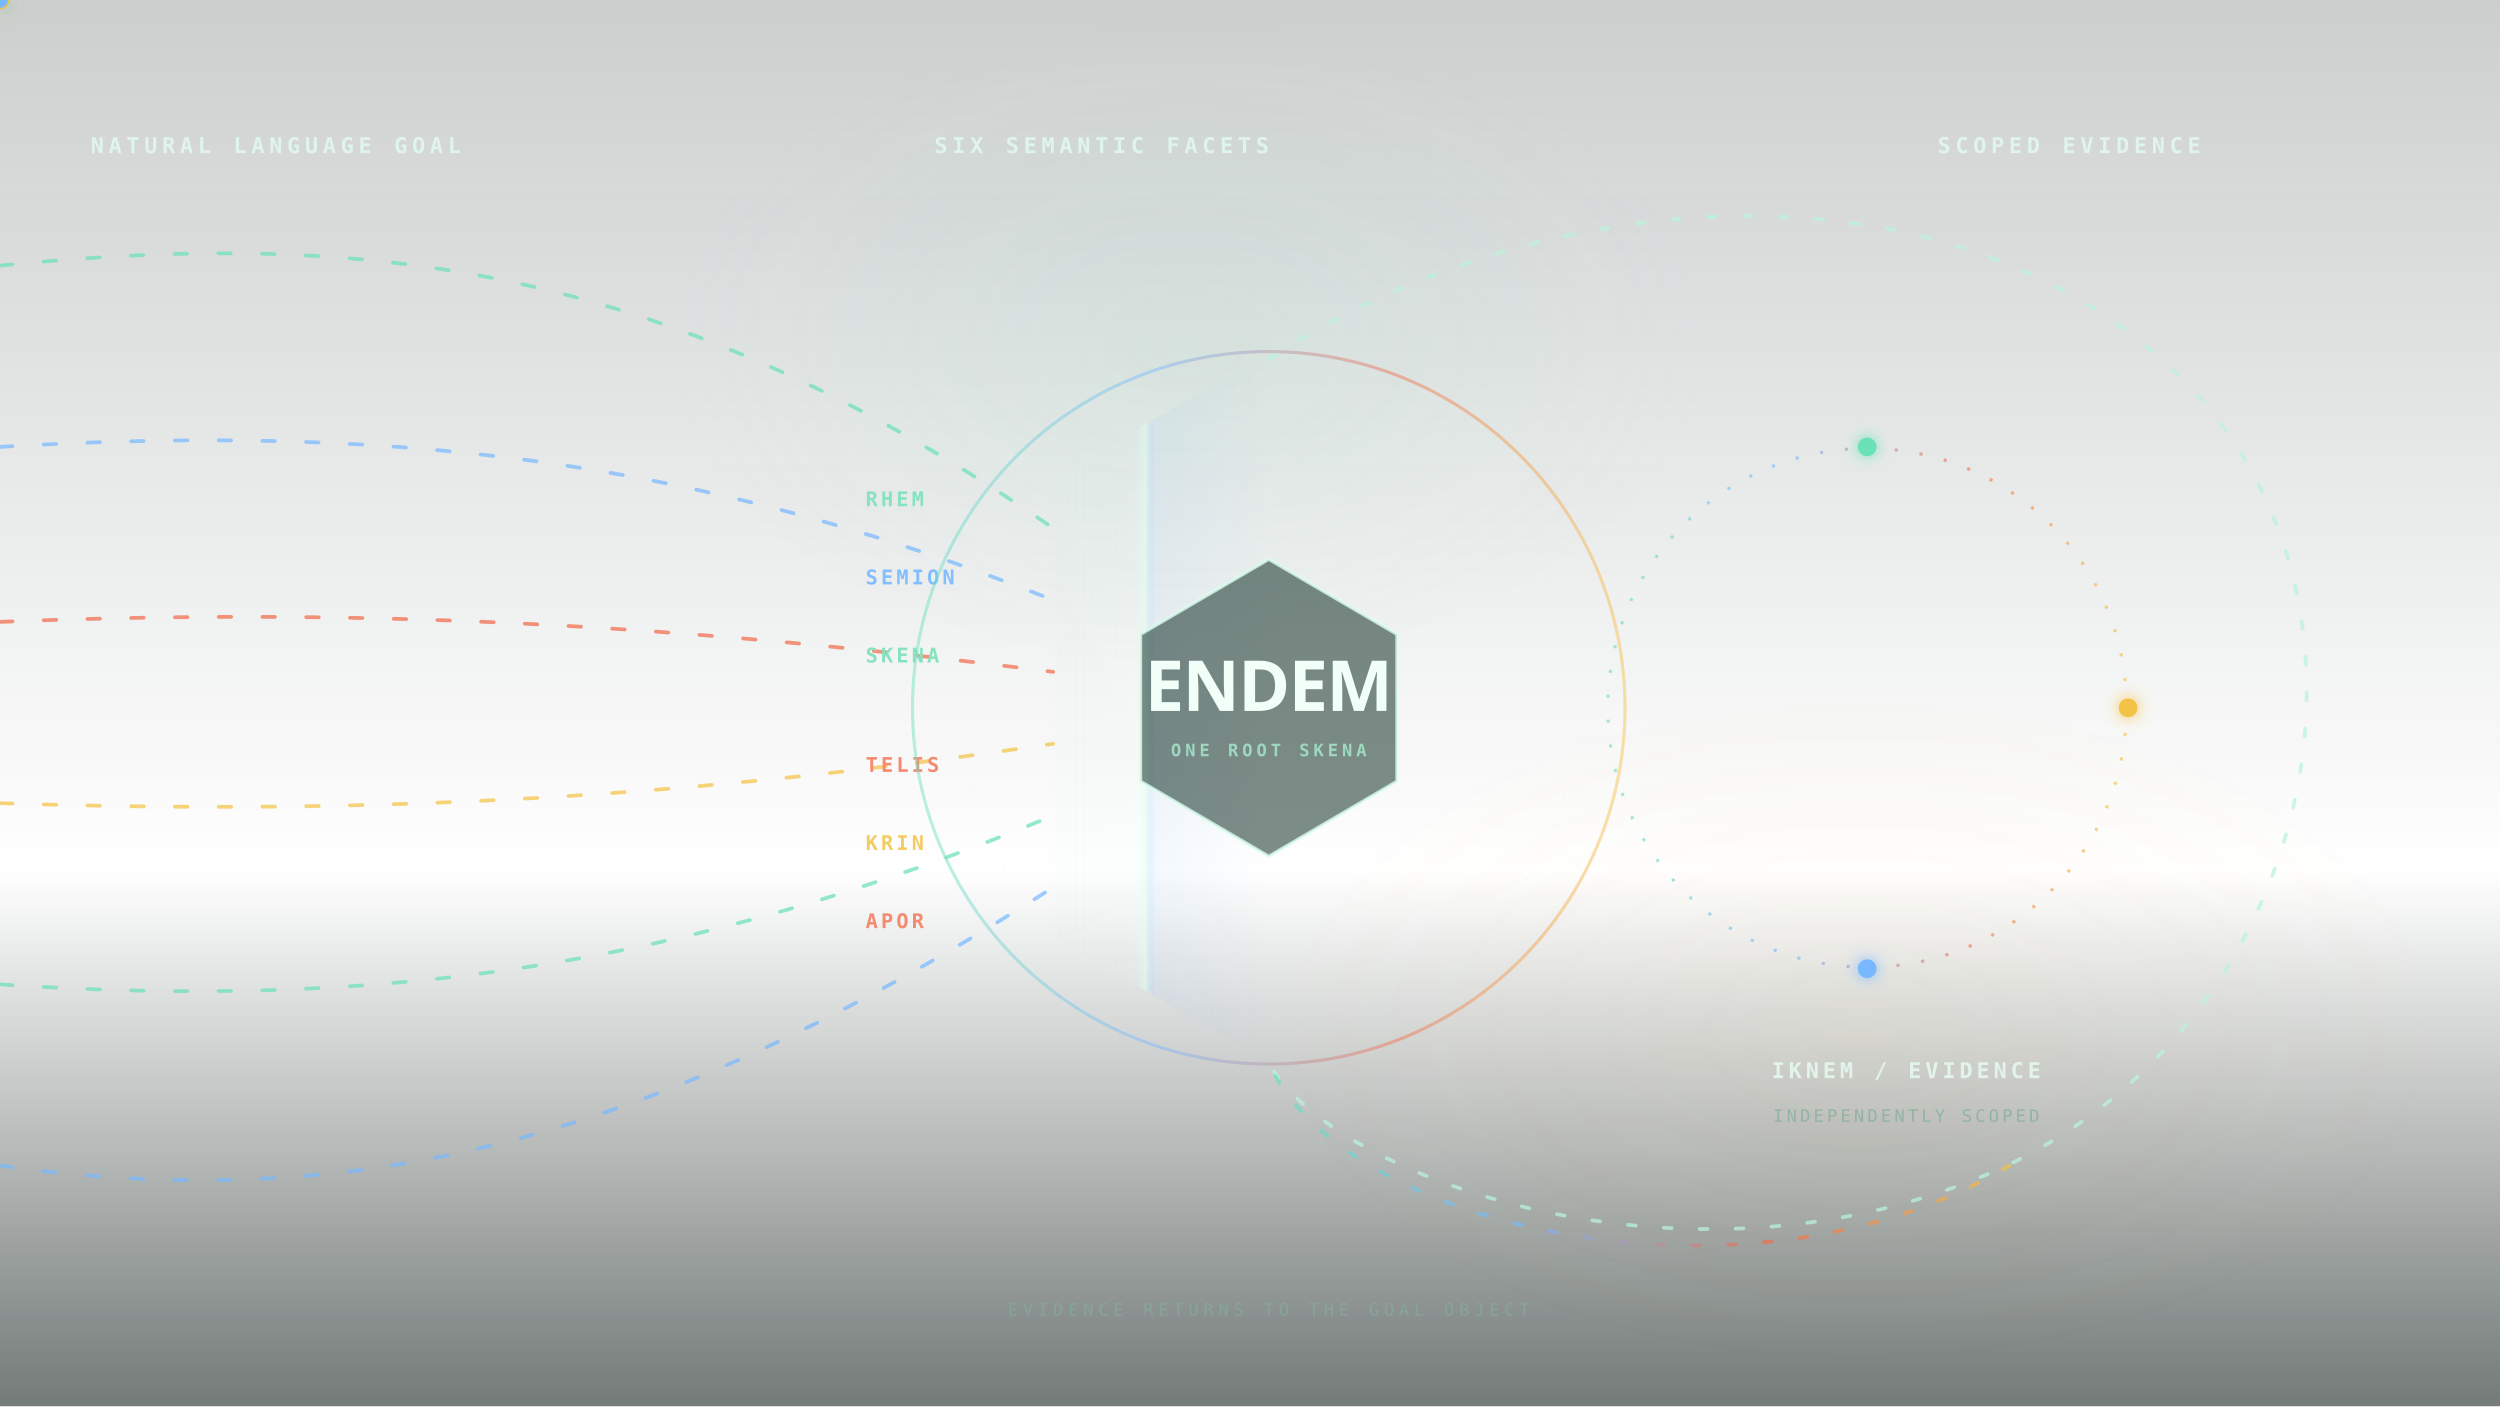
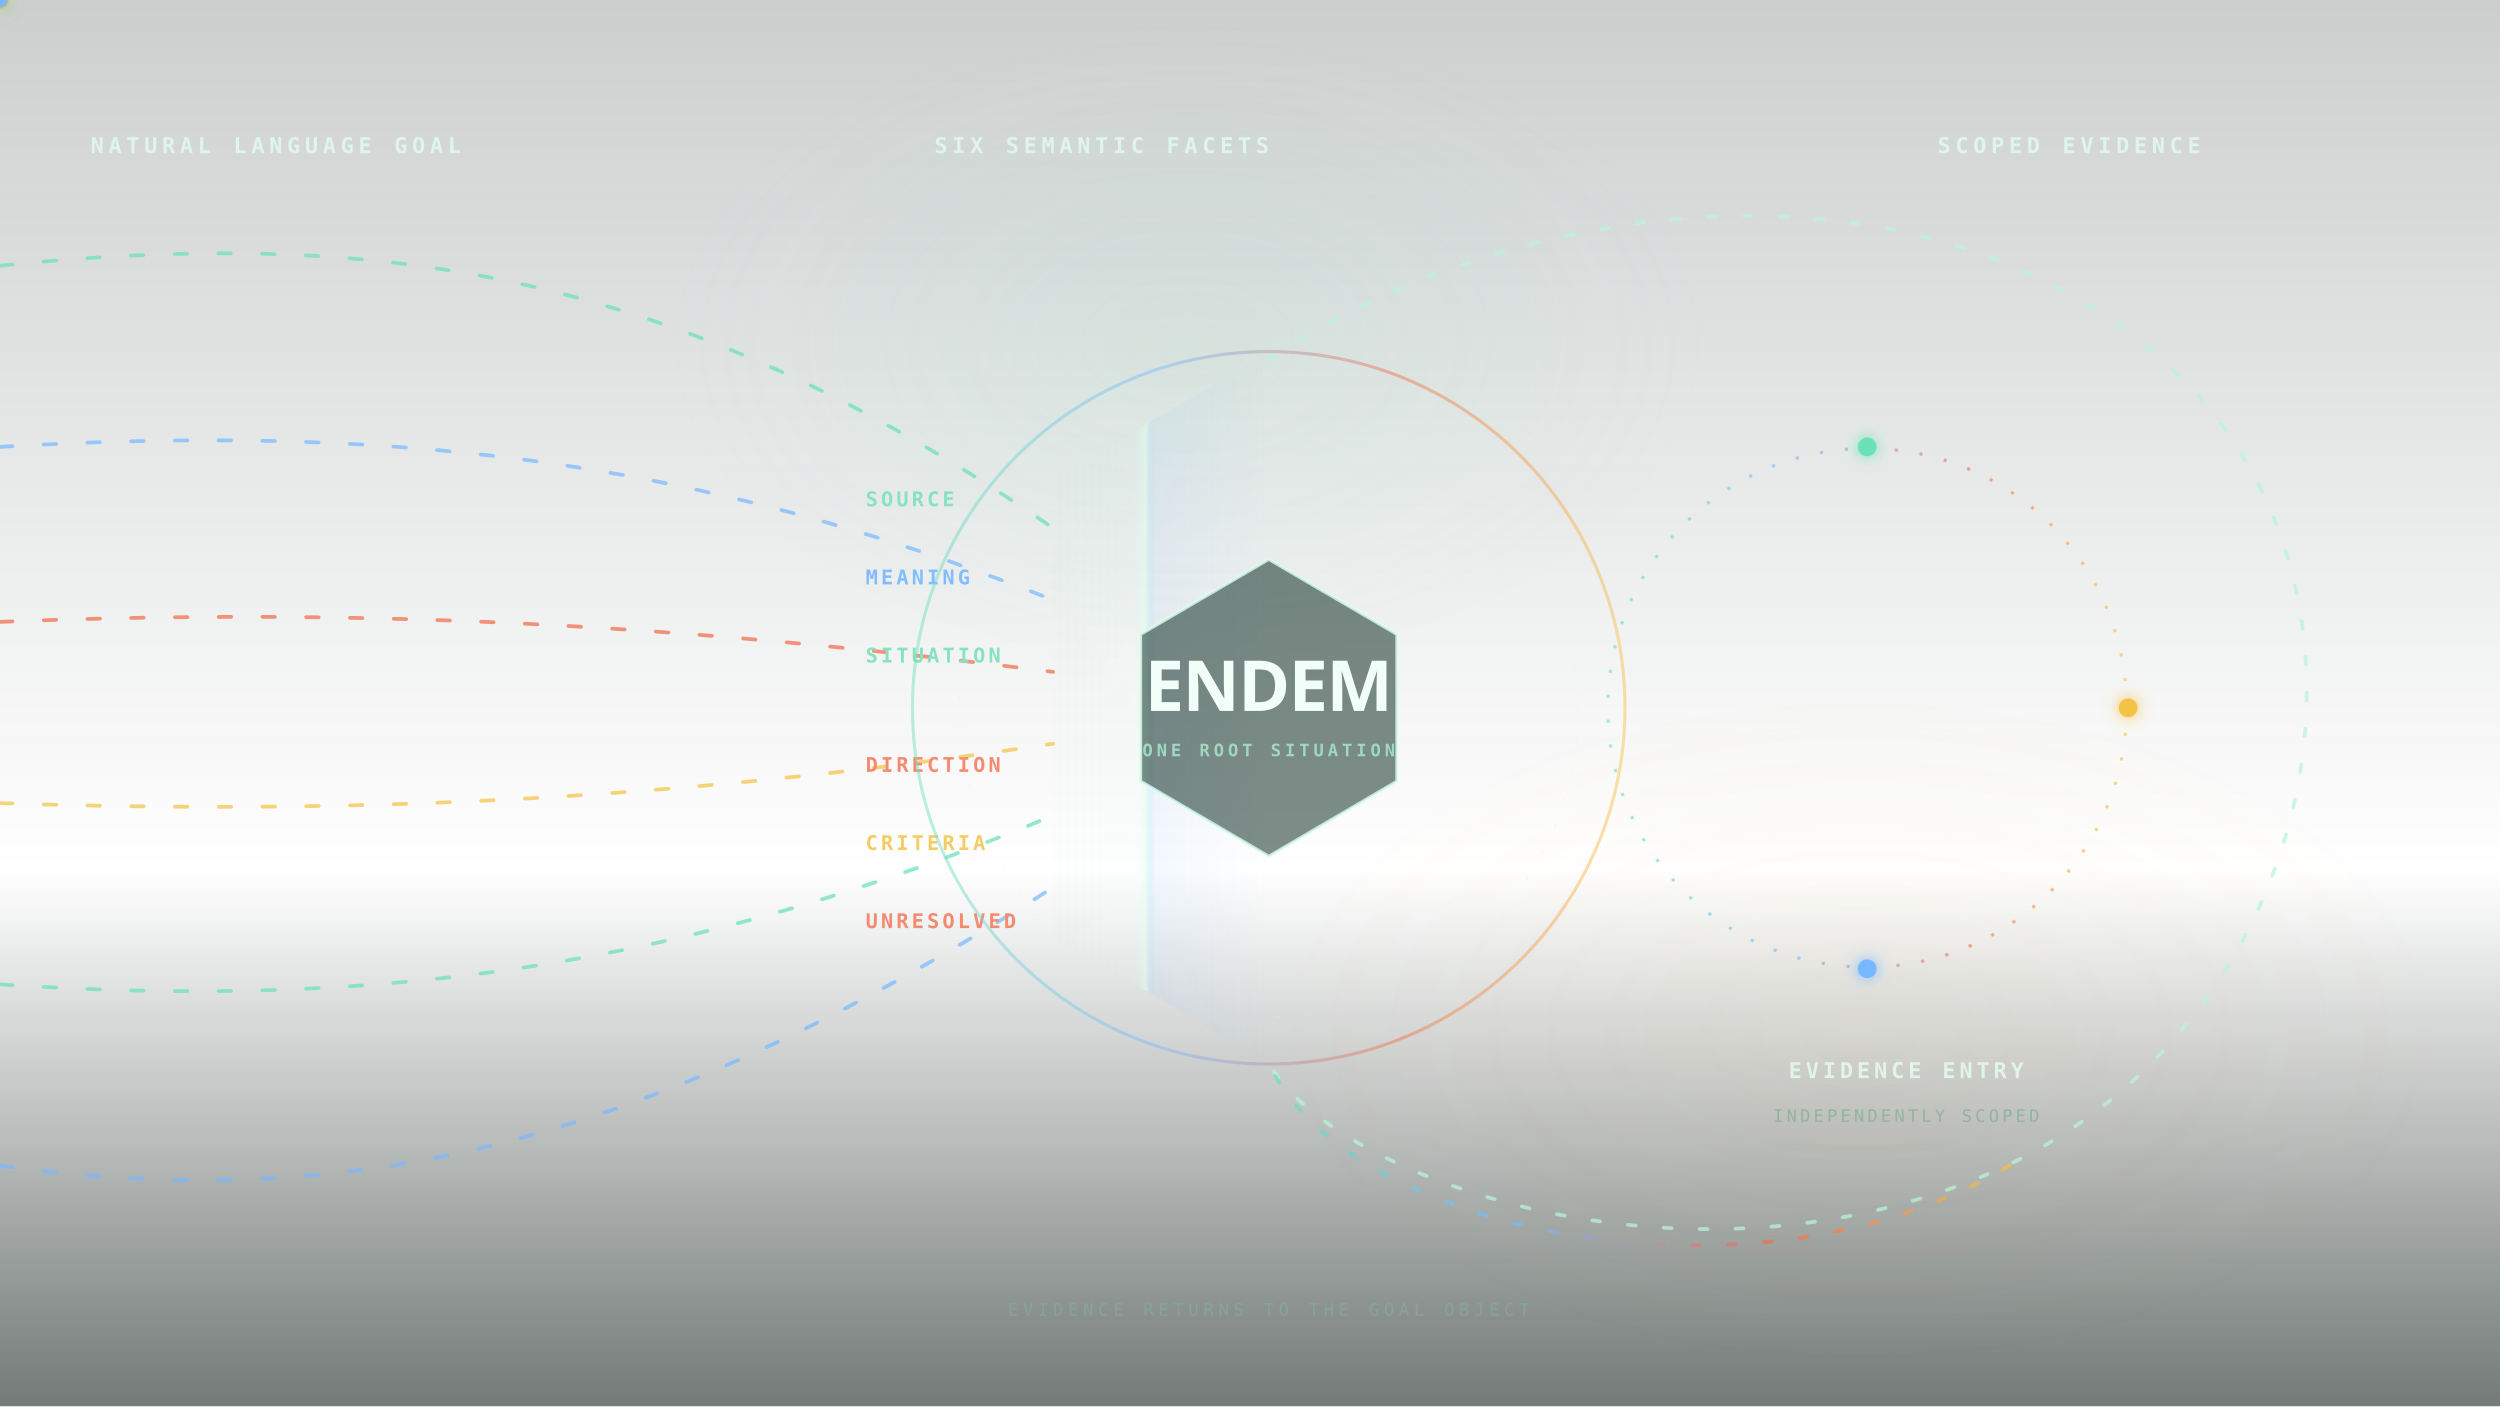
<svg xmlns="http://www.w3.org/2000/svg" width="1600" height="900" viewBox="0 0 1600 900" role="img" aria-labelledby="title desc">
  <style>
    .route{fill:none;stroke-linecap:round;stroke-linejoin:round}
    .semantic-flow{stroke-dasharray:8 20;animation:route-flow 4.8s linear infinite}
    .semantic-flow:nth-of-type(2){animation-delay:-.8s}.semantic-flow:nth-of-type(3){animation-delay:-1.6s}
    .semantic-flow:nth-of-type(4){animation-delay:-2.4s}.semantic-flow:nth-of-type(5){animation-delay:-3.2s}.semantic-flow:nth-of-type(6){animation-delay:-4s}
    .evidence-flow{stroke-dasharray:5 18;animation:return-flow 7.2s linear infinite}
    .core-halo{animation:core-breathe 4.8s ease-in-out infinite;transform-origin:812px 453px}
    .core-mark{animation:mark-pulse 3.6s ease-in-out infinite;transform-origin:812px 453px}
    .evidence-orbit{animation:orbit-turn 20s linear infinite;transform-origin:1195px 450px}
    .scan{animation:scan-pass 7.8s cubic-bezier(.45,0,.2,1) infinite;transform-box:fill-box;transform-origin:center}
    .status-dot{animation:status-pulse 2.8s ease-in-out infinite;transform-box:fill-box;transform-origin:center}
    .ambient-a{animation:ambient-a 14s ease-in-out infinite alternate;transform-origin:760px 230px}
    .ambient-b{animation:ambient-b 16s ease-in-out infinite alternate;transform-origin:1180px 650px}
    .traveler{filter:url(#particle-glow)}
    @keyframes route-flow{to{stroke-dashoffset:-112}}
    @keyframes return-flow{to{stroke-dashoffset:138}}
    @keyframes core-breathe{0%,100%{opacity:.34;transform:scale(.94)}50%{opacity:.9;transform:scale(1.045)}}
    @keyframes mark-pulse{0%,100%{opacity:.72;transform:scale(.97)}50%{opacity:1;transform:scale(1.035)}}
    @keyframes orbit-turn{to{transform:rotate(360deg)}}
    @keyframes scan-pass{0%,12%{opacity:0;transform:translateX(-420px) skewX(-10deg)}24%,66%{opacity:.76}78%,100%{opacity:0;transform:translateX(420px) skewX(-10deg)}}
    @keyframes status-pulse{0%,100%{opacity:.46;transform:scale(.78)}50%{opacity:1;transform:scale(1.18)}}
    @keyframes ambient-a{to{opacity:.72;transform:translate3d(58px,24px,0) scale(1.12)}}
    @keyframes ambient-b{to{opacity:.6;transform:translate3d(-48px,-22px,0) scale(1.1)}}
    @media(prefers-reduced-motion:reduce){.semantic-flow,.evidence-flow,.core-halo,.core-mark,.evidence-orbit,.scan,.status-dot,.ambient-a,.ambient-b{animation:none}.traveler{display:none}}
  </style>
  <defs>
    <linearGradient id="spectrum" x1="0" y1="0" x2="1" y2="0">
      <stop offset="0" stop-color="#6be1b7" />
      <stop offset=".34" stop-color="#78b8ff" />
      <stop offset=".68" stop-color="#f26c4b" />
      <stop offset="1" stop-color="#f4c247" />
    </linearGradient>
    <linearGradient id="shade" x1="0" y1="0" x2="0" y2="1">
      <stop offset="0" stop-color="#03100c" stop-opacity=".2" />
      <stop offset=".62" stop-color="#03100c" stop-opacity="0" />
      <stop offset="1" stop-color="#03100c" stop-opacity=".55" />
    </linearGradient>
    <linearGradient id="scan-gradient" x1="0" y1="0" x2="1" y2="0">
      <stop offset="0" stop-color="#6be1b7" stop-opacity="0" />
      <stop offset=".48" stop-color="#dffff1" stop-opacity=".06" />
      <stop offset=".52" stop-color="#dffff1" stop-opacity=".5" />
      <stop offset=".56" stop-color="#78b8ff" stop-opacity=".08" />
      <stop offset="1" stop-color="#78b8ff" stop-opacity="0" />
    </linearGradient>
    <radialGradient id="ambient-green">
      <stop offset="0" stop-color="#6be1b7" stop-opacity=".18" />
      <stop offset="1" stop-color="#6be1b7" stop-opacity="0" />
    </radialGradient>
    <radialGradient id="ambient-amber">
      <stop offset="0" stop-color="#f4c247" stop-opacity=".12" />
      <stop offset="1" stop-color="#f4c247" stop-opacity="0" />
    </radialGradient>
    <filter id="particle-glow" x="-200%" y="-200%" width="500%" height="500%">
      <feGaussianBlur stdDeviation="5" result="b" />
      <feMerge>
        <feMergeNode in="b" />
        <feMergeNode in="SourceGraphic" />
      </feMerge>
    </filter>
    <filter id="fine-glow" x="-100%" y="-100%" width="300%" height="300%">
      <feGaussianBlur stdDeviation="5" result="b" />
      <feMerge>
        <feMergeNode in="b" />
        <feMergeNode in="SourceGraphic" />
      </feMerge>
    </filter>
    <clipPath id="core-clip">
      <path d="M674 306 812 226l138 80v294l-138 80-138-80Z" />
    </clipPath>
    <path id="source-motion" d="M20 448C230 448 390 454 674 454" />
    <path id="evidence-motion" d="M950 454C1080 454 1215 454 1510 454" />
    <path id="return-motion" d="M1286 214C1415 330 1408 630 1250 720C1090 812 858 762 812 680" />
  </defs>
  <rect width="1600" height="900" fill="url(#shade)" />
  <ellipse class="ambient-a" cx="760" cy="220" rx="340" ry="210" fill="url(#ambient-green)" opacity=".48" />
  <ellipse class="ambient-b" cx="1190" cy="660" rx="380" ry="220" fill="url(#ambient-amber)" opacity=".38" />
  <g opacity=".72">
    <path class="route semantic-flow" d="M0 170C238 146 430 170 674 338" stroke="#6be1b7" stroke-width="2.4" />
    <path class="route semantic-flow" d="M0 286C238 272 438 290 674 384" stroke="#78b8ff" stroke-width="2.4" />
    <path class="route semantic-flow" d="M0 398C248 388 454 402 674 430" stroke="#f26c4b" stroke-width="2.4" />
    <path class="route semantic-flow" d="M0 514C242 522 446 510 674 476" stroke="#f4c247" stroke-width="2.4" />
    <path class="route semantic-flow" d="M0 630C240 646 438 620 674 522" stroke="#6be1b7" stroke-width="2.4" />
    <path class="route semantic-flow" d="M0 746C230 778 420 730 674 568" stroke="#78b8ff" stroke-width="2.4" />
  </g>
  <g font-family="ui-monospace,SFMono-Regular,Menlo,Consolas,monospace">
    <g fill="#dff5eb">
      <text x="58" y="98" font-size="14" font-weight="700" letter-spacing="3">NATURAL LANGUAGE GOAL</text>
      <text x="598" y="98" font-size="14" font-weight="700" letter-spacing="3">SIX SEMANTIC FACETS</text>
      <text x="1240" y="98" font-size="14" font-weight="700" letter-spacing="3">SCOPED EVIDENCE</text>
    </g>
    <g font-size="13" font-weight="700" letter-spacing="2">
-       <text x="554" y="324" fill="#87e3bf">RHEM</text>
-       <text x="554" y="374" fill="#82beff">SEMION</text>
-       <text x="554" y="424" fill="#87e3bf">SKENA</text>
-       <text x="554" y="494" fill="#f48a6f">TELIS</text>
-       <text x="554" y="544" fill="#f5cb63">KRIN</text>
-       <text x="554" y="594" fill="#f48a6f">APOR</text>
+       <text x="554" y="324" fill="#87e3bf">SOURCE</text>
+       <text x="554" y="374" fill="#82beff">MEANING</text>
+       <text x="554" y="424" fill="#87e3bf">SITUATION</text>
+       <text x="554" y="494" fill="#f48a6f">DIRECTION</text>
+       <text x="554" y="544" fill="#f5cb63">CRITERIA</text>
+       <text x="554" y="594" fill="#f48a6f">UNRESOLVED</text>
    </g>
    <g aria-label="Endem 目标对象">
      <circle class="core-halo" cx="812" cy="453" r="228" fill="none" stroke="url(#spectrum)" stroke-width="2" opacity=".46" />
      <circle cx="812" cy="453" r="198" fill="none" stroke="#e0f3e9" stroke-opacity=".2" stroke-dasharray="3 16" />
      <g clip-path="url(#core-clip)">
        <rect class="scan" x="650" y="214" width="160" height="478" fill="url(#scan-gradient)" />
      </g>
      <g class="core-mark">
        <path d="M730 406 812 358l82 48v94l-82 48-82-48Z" fill="#06251b" fill-opacity=".52" stroke="#dbfff0" stroke-opacity=".78" stroke-width="2" />
        <text x="812" y="455" fill="#f1fff8" font-family="ui-sans-serif,system-ui,sans-serif" font-size="45" font-weight="720" text-anchor="middle" letter-spacing="-1">ENDEM</text>
-         <text x="812" y="484" fill="#9ed9bf" font-size="11" font-weight="700" text-anchor="middle" letter-spacing="2.5">ONE ROOT SKENA</text>
+         <text x="812" y="484" fill="#9ed9bf" font-size="11" font-weight="700" text-anchor="middle" letter-spacing="2.5">ONE ROOT SITUATION</text>
      </g>
    </g>
    <g aria-label="独立证据检验">
      <path class="route evidence-flow" d="M950 453C1082 453 1220 453 1518 453" stroke="url(#spectrum)" stroke-width="2.5" opacity=".72" />
      <path class="route evidence-flow" d="M812 230C980 118 1250 92 1400 246C1540 392 1480 656 1280 748C1080 838 850 752 812 680" stroke="#b9f4db" stroke-opacity=".72" stroke-width="2.4" />
      <circle class="evidence-orbit" cx="1195" cy="453" r="166" fill="none" stroke="url(#spectrum)" stroke-opacity=".62" stroke-width="2" stroke-dasharray="2 14" />
      <g filter="url(#fine-glow)">
        <circle class="status-dot" cx="1195" cy="286" r="6" fill="#6be1b7" />
        <circle class="status-dot" cx="1362" cy="453" r="6" fill="#f4c247" />
        <circle class="status-dot" cx="1195" cy="620" r="6" fill="#78b8ff" />
      </g>
-       <text x="1220" y="690" fill="#e1f3ea" font-size="14" font-weight="700" text-anchor="middle" letter-spacing="2.5">IKNEM / EVIDENCE</text>
+       <text x="1220" y="690" fill="#e1f3ea" font-size="14" font-weight="700" text-anchor="middle" letter-spacing="2.5">EVIDENCE ENTRY</text>
      <text x="1220" y="718" fill="#92b3a4" font-size="11" text-anchor="middle" letter-spacing="2">INDEPENDENTLY SCOPED</text>
    </g>
    <g aria-label="证据判定回流">
      <path class="route evidence-flow" d="M1286 746C1120 846 858 786 812 680" stroke="url(#spectrum)" stroke-width="2.4" opacity=".7" />
      <text x="812" y="842" fill="#86a596" font-size="11" text-anchor="middle" letter-spacing="3">EVIDENCE RETURNS TO THE GOAL OBJECT</text>
    </g>
  </g>
  <circle class="traveler" r="6" fill="#6be1b7">
    <animateMotion dur="4.8s" repeatCount="indefinite">
      <mpath href="#source-motion" />
    </animateMotion>
  </circle>
  <circle class="traveler" r="6" fill="#f4c247">
    <animateMotion dur="3.9s" begin="-1.8s" repeatCount="indefinite">
      <mpath href="#evidence-motion" />
    </animateMotion>
  </circle>
  <circle class="traveler" r="5" fill="#78b8ff">
    <animateMotion dur="7.2s" begin="-3.1s" repeatCount="indefinite">
      <mpath href="#return-motion" />
    </animateMotion>
  </circle>
</svg>
